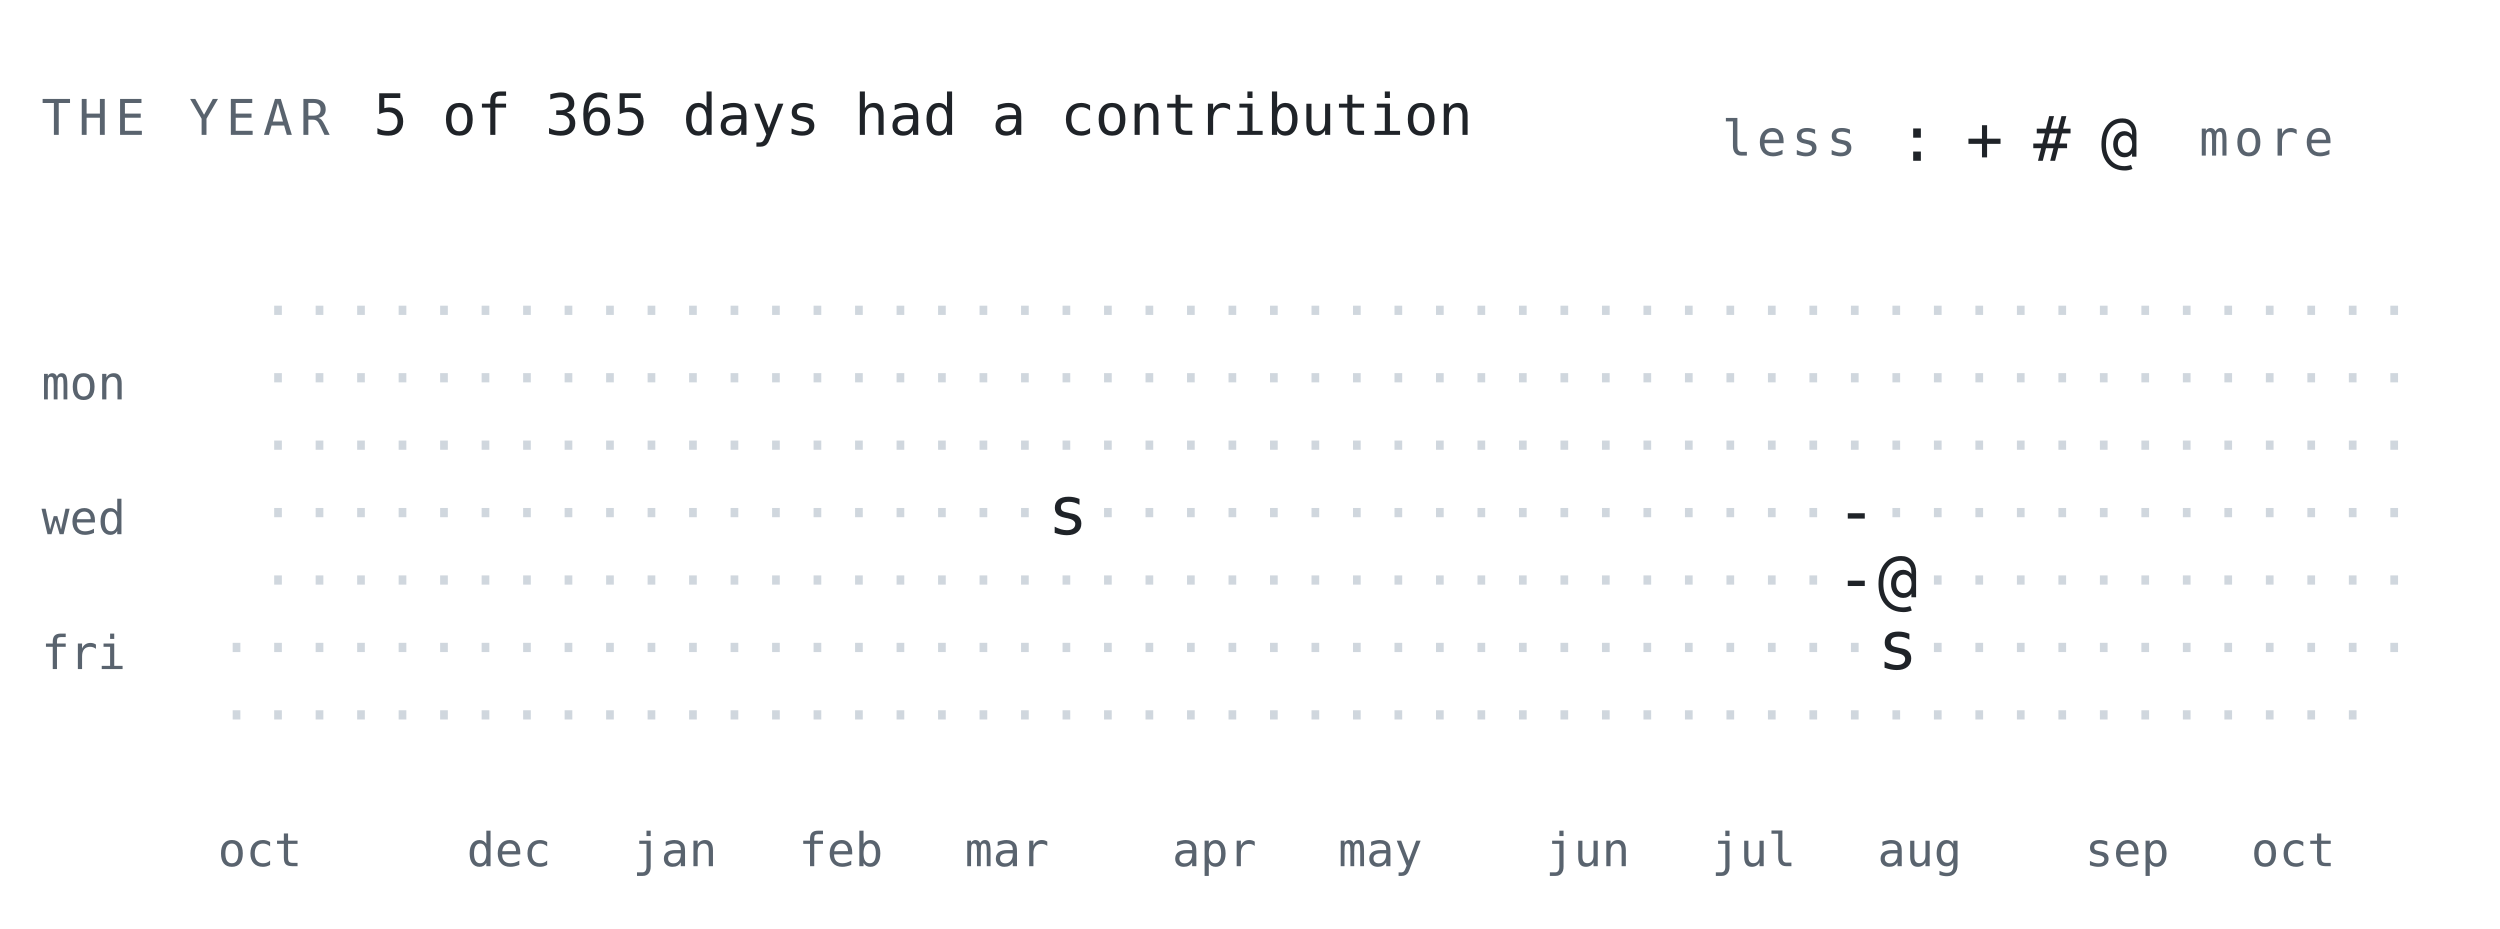
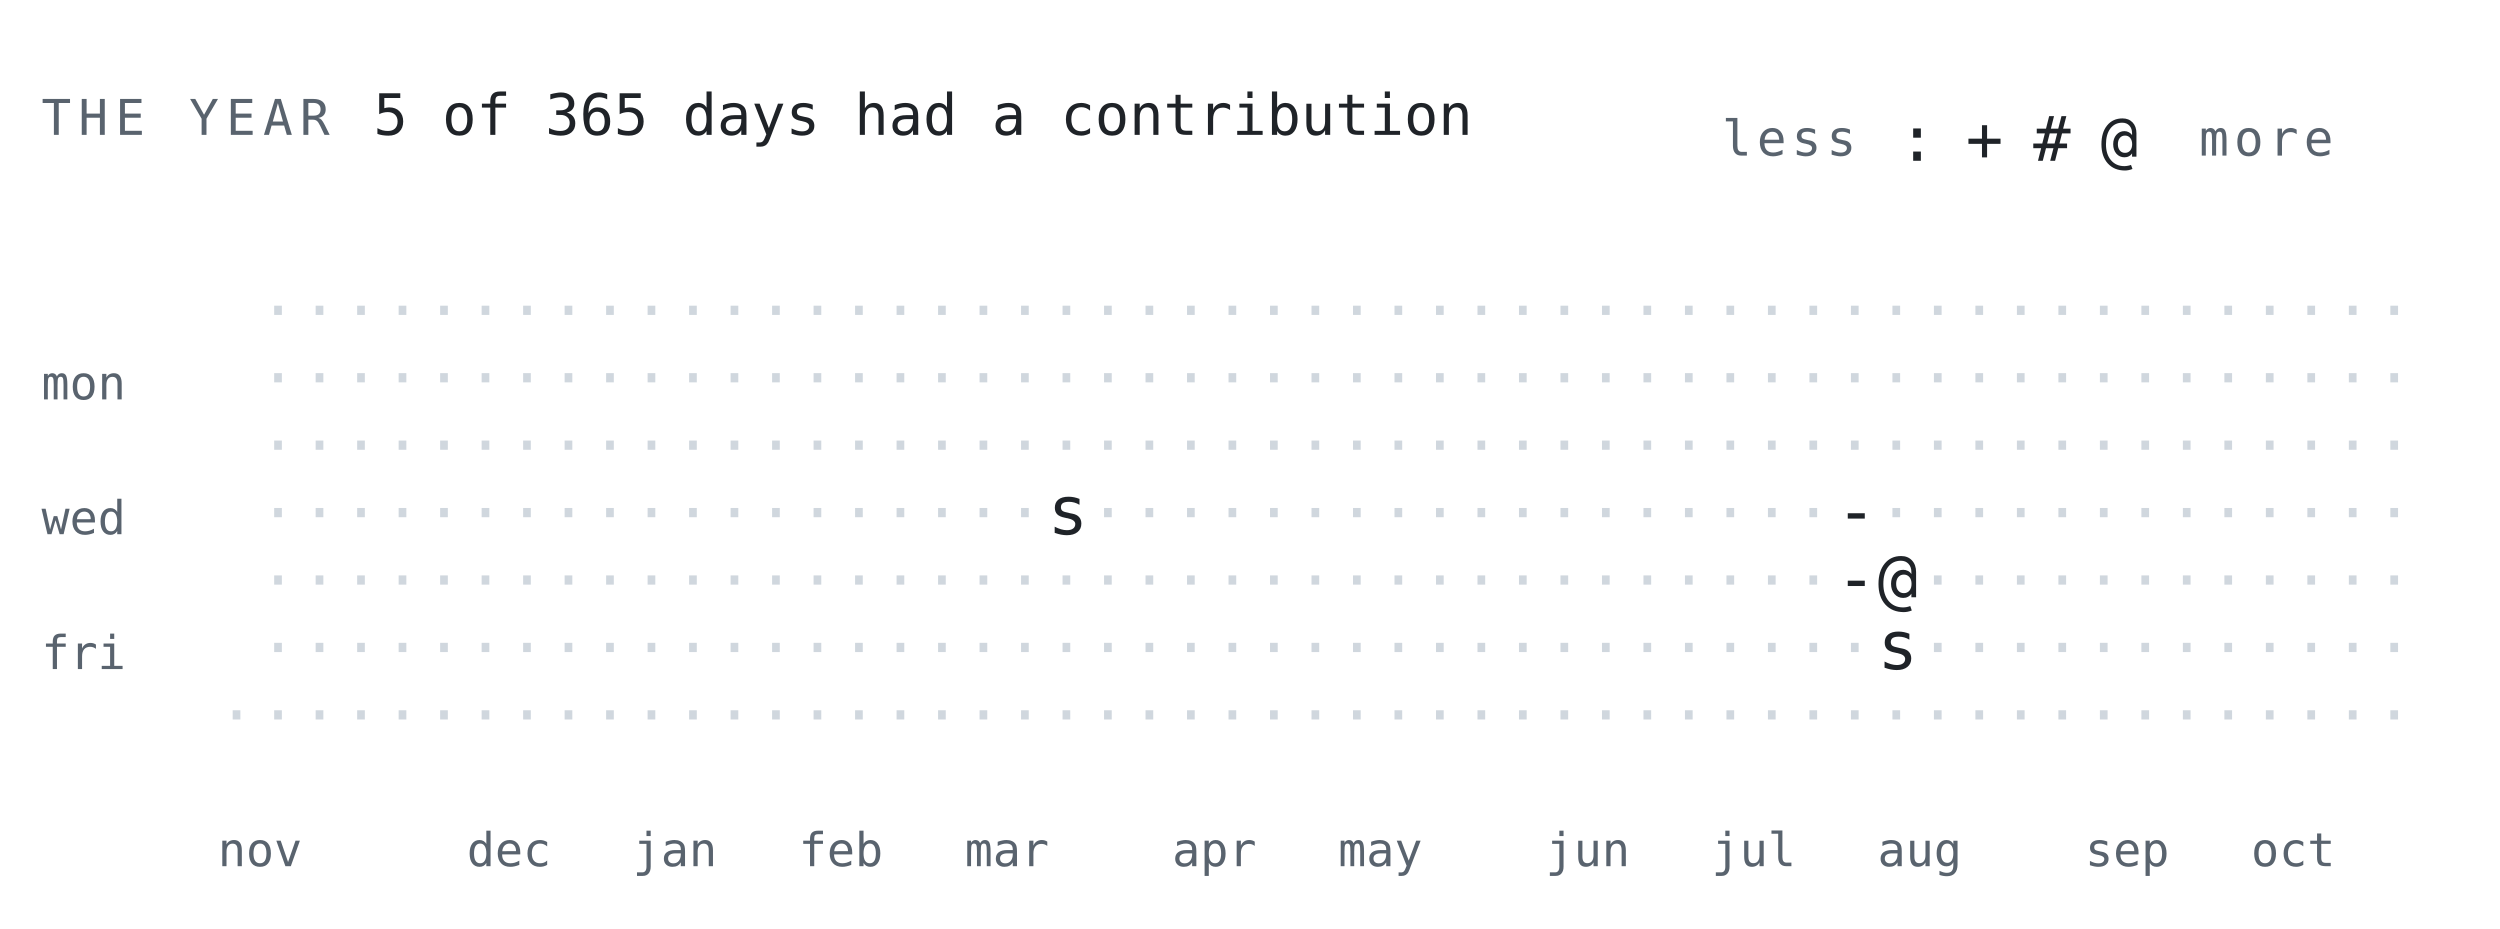
<svg xmlns="http://www.w3.org/2000/svg" viewBox="0 0 482 179" width="482" font-family="'JetBrains Mono', ui-monospace, SFMono-Regular, monospace">
  <style>
  .s{fill:#1f2328}  .m{fill:#59636e}  .t{fill:#d0d7de}
  .stk{stroke:#1f2328}  .trk{fill:#eaeef2}
  @media(prefers-color-scheme:dark){
    .s{fill:#e6edf3} .m{fill:#7d8590} .t{fill:#30363d}
    .stk{stroke:#e6edf3} .trk{fill:#21262d}
  }
</style>
  <rect fill="none" width="482" height="179" />
  <text class="m" x="8" y="26" font-size="9.5" letter-spacing="1.4">THE YEAR</text>
  <text class="s" x="72" y="26" font-size="11">5 of 365 days had a contribution</text>
  <text class="m" x="332" y="30" font-size="9.5" letter-spacing="1">less</text>
  <text class="s" x="366" y="31" font-size="12">:</text>
  <text class="s" x="379" y="31" font-size="12">+</text>
  <text class="s" x="392" y="31" font-size="12">#</text>
  <text class="s" x="405" y="31" font-size="12">@</text>
  <text class="m" x="424" y="30" font-size="9.5" letter-spacing="1">more</text>
-   <text class="t" x="42.0" y="129.0" font-size="12" xml:space="preserve">·</text>
  <text class="t" x="42.0" y="142.0" font-size="12" xml:space="preserve">·</text>
  <text class="t" x="50.0" y="64.0" font-size="12" xml:space="preserve">·</text>
  <text class="t" x="50.0" y="77.0" font-size="12" xml:space="preserve">·</text>
  <text class="t" x="50.0" y="90.0" font-size="12" xml:space="preserve">·</text>
  <text class="t" x="50.0" y="103.0" font-size="12" xml:space="preserve">·</text>
  <text class="t" x="50.0" y="116.0" font-size="12" xml:space="preserve">·</text>
  <text class="t" x="50.0" y="129.0" font-size="12" xml:space="preserve">·</text>
  <text class="t" x="50.0" y="142.0" font-size="12" xml:space="preserve">·</text>
  <text class="t" x="58.0" y="64.0" font-size="12" xml:space="preserve">·</text>
  <text class="t" x="58.0" y="77.0" font-size="12" xml:space="preserve">·</text>
  <text class="t" x="58.0" y="90.0" font-size="12" xml:space="preserve">·</text>
  <text class="t" x="58.0" y="103.0" font-size="12" xml:space="preserve">·</text>
  <text class="t" x="58.0" y="116.0" font-size="12" xml:space="preserve">·</text>
  <text class="t" x="58.0" y="129.0" font-size="12" xml:space="preserve">·</text>
  <text class="t" x="58.0" y="142.0" font-size="12" xml:space="preserve">·</text>
  <text class="t" x="66.0" y="64.0" font-size="12" xml:space="preserve">·</text>
  <text class="t" x="66.0" y="77.0" font-size="12" xml:space="preserve">·</text>
  <text class="t" x="66.0" y="90.0" font-size="12" xml:space="preserve">·</text>
  <text class="t" x="66.0" y="103.0" font-size="12" xml:space="preserve">·</text>
  <text class="t" x="66.0" y="116.0" font-size="12" xml:space="preserve">·</text>
  <text class="t" x="66.0" y="129.0" font-size="12" xml:space="preserve">·</text>
  <text class="t" x="66.0" y="142.0" font-size="12" xml:space="preserve">·</text>
  <text class="t" x="74.0" y="64.0" font-size="12" xml:space="preserve">·</text>
  <text class="t" x="74.0" y="77.0" font-size="12" xml:space="preserve">·</text>
  <text class="t" x="74.0" y="90.0" font-size="12" xml:space="preserve">·</text>
  <text class="t" x="74.0" y="103.0" font-size="12" xml:space="preserve">·</text>
  <text class="t" x="74.0" y="116.0" font-size="12" xml:space="preserve">·</text>
  <text class="t" x="74.0" y="129.0" font-size="12" xml:space="preserve">·</text>
  <text class="t" x="74.0" y="142.0" font-size="12" xml:space="preserve">·</text>
  <text class="t" x="82.0" y="64.0" font-size="12" xml:space="preserve">·</text>
  <text class="t" x="82.0" y="77.0" font-size="12" xml:space="preserve">·</text>
  <text class="t" x="82.0" y="90.0" font-size="12" xml:space="preserve">·</text>
  <text class="t" x="82.0" y="103.0" font-size="12" xml:space="preserve">·</text>
  <text class="t" x="82.0" y="116.0" font-size="12" xml:space="preserve">·</text>
  <text class="t" x="82.0" y="129.0" font-size="12" xml:space="preserve">·</text>
  <text class="t" x="82.0" y="142.0" font-size="12" xml:space="preserve">·</text>
  <text class="t" x="90.0" y="64.0" font-size="12" xml:space="preserve">·</text>
  <text class="t" x="90.0" y="77.0" font-size="12" xml:space="preserve">·</text>
  <text class="t" x="90.0" y="90.0" font-size="12" xml:space="preserve">·</text>
  <text class="t" x="90.0" y="103.0" font-size="12" xml:space="preserve">·</text>
  <text class="t" x="90.0" y="116.0" font-size="12" xml:space="preserve">·</text>
  <text class="t" x="90.0" y="129.0" font-size="12" xml:space="preserve">·</text>
  <text class="t" x="90.0" y="142.0" font-size="12" xml:space="preserve">·</text>
  <text class="t" x="98.0" y="64.0" font-size="12" xml:space="preserve">·</text>
  <text class="t" x="98.0" y="77.0" font-size="12" xml:space="preserve">·</text>
  <text class="t" x="98.0" y="90.0" font-size="12" xml:space="preserve">·</text>
  <text class="t" x="98.0" y="103.0" font-size="12" xml:space="preserve">·</text>
  <text class="t" x="98.0" y="116.0" font-size="12" xml:space="preserve">·</text>
  <text class="t" x="98.0" y="129.0" font-size="12" xml:space="preserve">·</text>
  <text class="t" x="98.0" y="142.0" font-size="12" xml:space="preserve">·</text>
  <text class="t" x="106.0" y="64.0" font-size="12" xml:space="preserve">·</text>
  <text class="t" x="106.0" y="77.0" font-size="12" xml:space="preserve">·</text>
  <text class="t" x="106.0" y="90.0" font-size="12" xml:space="preserve">·</text>
  <text class="t" x="106.0" y="103.0" font-size="12" xml:space="preserve">·</text>
  <text class="t" x="106.0" y="116.0" font-size="12" xml:space="preserve">·</text>
  <text class="t" x="106.0" y="129.0" font-size="12" xml:space="preserve">·</text>
  <text class="t" x="106.0" y="142.0" font-size="12" xml:space="preserve">·</text>
  <text class="t" x="114.0" y="64.0" font-size="12" xml:space="preserve">·</text>
  <text class="t" x="114.0" y="77.0" font-size="12" xml:space="preserve">·</text>
  <text class="t" x="114.0" y="90.0" font-size="12" xml:space="preserve">·</text>
  <text class="t" x="114.0" y="103.0" font-size="12" xml:space="preserve">·</text>
  <text class="t" x="114.0" y="116.0" font-size="12" xml:space="preserve">·</text>
  <text class="t" x="114.0" y="129.0" font-size="12" xml:space="preserve">·</text>
  <text class="t" x="114.0" y="142.0" font-size="12" xml:space="preserve">·</text>
  <text class="t" x="122.0" y="64.0" font-size="12" xml:space="preserve">·</text>
  <text class="t" x="122.0" y="77.0" font-size="12" xml:space="preserve">·</text>
  <text class="t" x="122.0" y="90.0" font-size="12" xml:space="preserve">·</text>
  <text class="t" x="122.0" y="103.0" font-size="12" xml:space="preserve">·</text>
  <text class="t" x="122.0" y="116.0" font-size="12" xml:space="preserve">·</text>
  <text class="t" x="122.0" y="129.0" font-size="12" xml:space="preserve">·</text>
  <text class="t" x="122.0" y="142.0" font-size="12" xml:space="preserve">·</text>
  <text class="t" x="130.0" y="64.0" font-size="12" xml:space="preserve">·</text>
  <text class="t" x="130.0" y="77.0" font-size="12" xml:space="preserve">·</text>
  <text class="t" x="130.0" y="90.0" font-size="12" xml:space="preserve">·</text>
  <text class="t" x="130.0" y="103.0" font-size="12" xml:space="preserve">·</text>
  <text class="t" x="130.0" y="116.0" font-size="12" xml:space="preserve">·</text>
  <text class="t" x="130.0" y="129.0" font-size="12" xml:space="preserve">·</text>
  <text class="t" x="130.0" y="142.0" font-size="12" xml:space="preserve">·</text>
  <text class="t" x="138.0" y="64.0" font-size="12" xml:space="preserve">·</text>
  <text class="t" x="138.0" y="77.0" font-size="12" xml:space="preserve">·</text>
  <text class="t" x="138.0" y="90.0" font-size="12" xml:space="preserve">·</text>
  <text class="t" x="138.0" y="103.0" font-size="12" xml:space="preserve">·</text>
  <text class="t" x="138.0" y="116.0" font-size="12" xml:space="preserve">·</text>
  <text class="t" x="138.0" y="129.0" font-size="12" xml:space="preserve">·</text>
  <text class="t" x="138.0" y="142.0" font-size="12" xml:space="preserve">·</text>
  <text class="t" x="146.0" y="64.0" font-size="12" xml:space="preserve">·</text>
  <text class="t" x="146.0" y="77.0" font-size="12" xml:space="preserve">·</text>
  <text class="t" x="146.0" y="90.0" font-size="12" xml:space="preserve">·</text>
  <text class="t" x="146.0" y="103.0" font-size="12" xml:space="preserve">·</text>
  <text class="t" x="146.0" y="116.0" font-size="12" xml:space="preserve">·</text>
  <text class="t" x="146.0" y="129.0" font-size="12" xml:space="preserve">·</text>
  <text class="t" x="146.0" y="142.0" font-size="12" xml:space="preserve">·</text>
  <text class="t" x="154.0" y="64.0" font-size="12" xml:space="preserve">·</text>
  <text class="t" x="154.0" y="77.0" font-size="12" xml:space="preserve">·</text>
  <text class="t" x="154.0" y="90.0" font-size="12" xml:space="preserve">·</text>
  <text class="t" x="154.0" y="103.0" font-size="12" xml:space="preserve">·</text>
  <text class="t" x="154.0" y="116.0" font-size="12" xml:space="preserve">·</text>
  <text class="t" x="154.0" y="129.0" font-size="12" xml:space="preserve">·</text>
  <text class="t" x="154.0" y="142.0" font-size="12" xml:space="preserve">·</text>
  <text class="t" x="162.0" y="64.0" font-size="12" xml:space="preserve">·</text>
  <text class="t" x="162.0" y="77.0" font-size="12" xml:space="preserve">·</text>
  <text class="t" x="162.0" y="90.0" font-size="12" xml:space="preserve">·</text>
  <text class="t" x="162.0" y="103.0" font-size="12" xml:space="preserve">·</text>
  <text class="t" x="162.0" y="116.0" font-size="12" xml:space="preserve">·</text>
  <text class="t" x="162.0" y="129.0" font-size="12" xml:space="preserve">·</text>
  <text class="t" x="162.0" y="142.0" font-size="12" xml:space="preserve">·</text>
  <text class="t" x="170.0" y="64.0" font-size="12" xml:space="preserve">·</text>
  <text class="t" x="170.0" y="77.0" font-size="12" xml:space="preserve">·</text>
  <text class="t" x="170.0" y="90.0" font-size="12" xml:space="preserve">·</text>
  <text class="t" x="170.0" y="103.0" font-size="12" xml:space="preserve">·</text>
  <text class="t" x="170.0" y="116.0" font-size="12" xml:space="preserve">·</text>
  <text class="t" x="170.0" y="129.0" font-size="12" xml:space="preserve">·</text>
  <text class="t" x="170.0" y="142.0" font-size="12" xml:space="preserve">·</text>
  <text class="t" x="178.0" y="64.0" font-size="12" xml:space="preserve">·</text>
  <text class="t" x="178.0" y="77.0" font-size="12" xml:space="preserve">·</text>
  <text class="t" x="178.0" y="90.0" font-size="12" xml:space="preserve">·</text>
  <text class="t" x="178.0" y="103.0" font-size="12" xml:space="preserve">·</text>
  <text class="t" x="178.0" y="116.0" font-size="12" xml:space="preserve">·</text>
  <text class="t" x="178.0" y="129.0" font-size="12" xml:space="preserve">·</text>
  <text class="t" x="178.0" y="142.0" font-size="12" xml:space="preserve">·</text>
  <text class="t" x="186.0" y="64.0" font-size="12" xml:space="preserve">·</text>
  <text class="t" x="186.0" y="77.0" font-size="12" xml:space="preserve">·</text>
  <text class="t" x="186.0" y="90.0" font-size="12" xml:space="preserve">·</text>
  <text class="t" x="186.0" y="103.0" font-size="12" xml:space="preserve">·</text>
  <text class="t" x="186.0" y="116.0" font-size="12" xml:space="preserve">·</text>
  <text class="t" x="186.0" y="129.0" font-size="12" xml:space="preserve">·</text>
  <text class="t" x="186.0" y="142.0" font-size="12" xml:space="preserve">·</text>
  <text class="t" x="194.0" y="64.0" font-size="12" xml:space="preserve">·</text>
  <text class="t" x="194.0" y="77.0" font-size="12" xml:space="preserve">·</text>
  <text class="t" x="194.0" y="90.0" font-size="12" xml:space="preserve">·</text>
  <text class="t" x="194.0" y="103.0" font-size="12" xml:space="preserve">·</text>
  <text class="t" x="194.0" y="116.0" font-size="12" xml:space="preserve">·</text>
  <text class="t" x="194.0" y="129.0" font-size="12" xml:space="preserve">·</text>
  <text class="t" x="194.0" y="142.0" font-size="12" xml:space="preserve">·</text>
  <text class="t" x="202.0" y="64.0" font-size="12" xml:space="preserve">·</text>
  <text class="t" x="202.0" y="77.0" font-size="12" xml:space="preserve">·</text>
  <text class="t" x="202.0" y="90.0" font-size="12" xml:space="preserve">·</text>
  <text class="s" x="202.0" y="103.0" font-size="12.9" xml:space="preserve">s</text>
  <text class="t" x="202.0" y="116.0" font-size="12" xml:space="preserve">·</text>
  <text class="t" x="202.0" y="129.0" font-size="12" xml:space="preserve">·</text>
  <text class="t" x="202.0" y="142.0" font-size="12" xml:space="preserve">·</text>
  <text class="t" x="210.0" y="64.0" font-size="12" xml:space="preserve">·</text>
  <text class="t" x="210.0" y="77.0" font-size="12" xml:space="preserve">·</text>
  <text class="t" x="210.0" y="90.0" font-size="12" xml:space="preserve">·</text>
  <text class="t" x="210.0" y="103.0" font-size="12" xml:space="preserve">·</text>
  <text class="t" x="210.0" y="116.0" font-size="12" xml:space="preserve">·</text>
  <text class="t" x="210.0" y="129.0" font-size="12" xml:space="preserve">·</text>
  <text class="t" x="210.0" y="142.0" font-size="12" xml:space="preserve">·</text>
  <text class="t" x="218.0" y="64.0" font-size="12" xml:space="preserve">·</text>
  <text class="t" x="218.0" y="77.0" font-size="12" xml:space="preserve">·</text>
  <text class="t" x="218.0" y="90.0" font-size="12" xml:space="preserve">·</text>
  <text class="t" x="218.0" y="103.0" font-size="12" xml:space="preserve">·</text>
  <text class="t" x="218.0" y="116.0" font-size="12" xml:space="preserve">·</text>
  <text class="t" x="218.0" y="129.0" font-size="12" xml:space="preserve">·</text>
  <text class="t" x="218.0" y="142.0" font-size="12" xml:space="preserve">·</text>
  <text class="t" x="226.0" y="64.0" font-size="12" xml:space="preserve">·</text>
  <text class="t" x="226.0" y="77.0" font-size="12" xml:space="preserve">·</text>
  <text class="t" x="226.0" y="90.0" font-size="12" xml:space="preserve">·</text>
  <text class="t" x="226.0" y="103.0" font-size="12" xml:space="preserve">·</text>
  <text class="t" x="226.0" y="116.0" font-size="12" xml:space="preserve">·</text>
  <text class="t" x="226.0" y="129.0" font-size="12" xml:space="preserve">·</text>
  <text class="t" x="226.0" y="142.0" font-size="12" xml:space="preserve">·</text>
  <text class="t" x="234.0" y="64.0" font-size="12" xml:space="preserve">·</text>
  <text class="t" x="234.0" y="77.0" font-size="12" xml:space="preserve">·</text>
  <text class="t" x="234.0" y="90.0" font-size="12" xml:space="preserve">·</text>
  <text class="t" x="234.0" y="103.0" font-size="12" xml:space="preserve">·</text>
  <text class="t" x="234.0" y="116.0" font-size="12" xml:space="preserve">·</text>
  <text class="t" x="234.0" y="129.0" font-size="12" xml:space="preserve">·</text>
  <text class="t" x="234.0" y="142.0" font-size="12" xml:space="preserve">·</text>
  <text class="t" x="242.0" y="64.0" font-size="12" xml:space="preserve">·</text>
  <text class="t" x="242.0" y="77.0" font-size="12" xml:space="preserve">·</text>
  <text class="t" x="242.0" y="90.0" font-size="12" xml:space="preserve">·</text>
  <text class="t" x="242.0" y="103.0" font-size="12" xml:space="preserve">·</text>
  <text class="t" x="242.0" y="116.0" font-size="12" xml:space="preserve">·</text>
  <text class="t" x="242.0" y="129.0" font-size="12" xml:space="preserve">·</text>
  <text class="t" x="242.0" y="142.0" font-size="12" xml:space="preserve">·</text>
  <text class="t" x="250.0" y="64.0" font-size="12" xml:space="preserve">·</text>
  <text class="t" x="250.0" y="77.0" font-size="12" xml:space="preserve">·</text>
  <text class="t" x="250.0" y="90.0" font-size="12" xml:space="preserve">·</text>
  <text class="t" x="250.0" y="103.0" font-size="12" xml:space="preserve">·</text>
  <text class="t" x="250.0" y="116.0" font-size="12" xml:space="preserve">·</text>
  <text class="t" x="250.0" y="129.0" font-size="12" xml:space="preserve">·</text>
  <text class="t" x="250.0" y="142.0" font-size="12" xml:space="preserve">·</text>
  <text class="t" x="258.0" y="64.0" font-size="12" xml:space="preserve">·</text>
  <text class="t" x="258.0" y="77.0" font-size="12" xml:space="preserve">·</text>
  <text class="t" x="258.0" y="90.0" font-size="12" xml:space="preserve">·</text>
  <text class="t" x="258.0" y="103.0" font-size="12" xml:space="preserve">·</text>
  <text class="t" x="258.0" y="116.0" font-size="12" xml:space="preserve">·</text>
  <text class="t" x="258.0" y="129.0" font-size="12" xml:space="preserve">·</text>
  <text class="t" x="258.0" y="142.0" font-size="12" xml:space="preserve">·</text>
  <text class="t" x="266.0" y="64.0" font-size="12" xml:space="preserve">·</text>
  <text class="t" x="266.0" y="77.0" font-size="12" xml:space="preserve">·</text>
  <text class="t" x="266.0" y="90.0" font-size="12" xml:space="preserve">·</text>
  <text class="t" x="266.0" y="103.0" font-size="12" xml:space="preserve">·</text>
  <text class="t" x="266.0" y="116.0" font-size="12" xml:space="preserve">·</text>
  <text class="t" x="266.0" y="129.0" font-size="12" xml:space="preserve">·</text>
  <text class="t" x="266.0" y="142.0" font-size="12" xml:space="preserve">·</text>
  <text class="t" x="274.0" y="64.0" font-size="12" xml:space="preserve">·</text>
  <text class="t" x="274.0" y="77.0" font-size="12" xml:space="preserve">·</text>
  <text class="t" x="274.0" y="90.0" font-size="12" xml:space="preserve">·</text>
  <text class="t" x="274.0" y="103.0" font-size="12" xml:space="preserve">·</text>
  <text class="t" x="274.0" y="116.0" font-size="12" xml:space="preserve">·</text>
  <text class="t" x="274.0" y="129.0" font-size="12" xml:space="preserve">·</text>
  <text class="t" x="274.0" y="142.0" font-size="12" xml:space="preserve">·</text>
  <text class="t" x="282.0" y="64.0" font-size="12" xml:space="preserve">·</text>
  <text class="t" x="282.0" y="77.0" font-size="12" xml:space="preserve">·</text>
  <text class="t" x="282.0" y="90.0" font-size="12" xml:space="preserve">·</text>
  <text class="t" x="282.0" y="103.0" font-size="12" xml:space="preserve">·</text>
  <text class="t" x="282.0" y="116.0" font-size="12" xml:space="preserve">·</text>
  <text class="t" x="282.0" y="129.0" font-size="12" xml:space="preserve">·</text>
  <text class="t" x="282.0" y="142.0" font-size="12" xml:space="preserve">·</text>
  <text class="t" x="290.0" y="64.0" font-size="12" xml:space="preserve">·</text>
  <text class="t" x="290.0" y="77.0" font-size="12" xml:space="preserve">·</text>
  <text class="t" x="290.0" y="90.0" font-size="12" xml:space="preserve">·</text>
  <text class="t" x="290.0" y="103.0" font-size="12" xml:space="preserve">·</text>
  <text class="t" x="290.0" y="116.0" font-size="12" xml:space="preserve">·</text>
  <text class="t" x="290.0" y="129.0" font-size="12" xml:space="preserve">·</text>
  <text class="t" x="290.0" y="142.0" font-size="12" xml:space="preserve">·</text>
  <text class="t" x="298.0" y="64.0" font-size="12" xml:space="preserve">·</text>
  <text class="t" x="298.0" y="77.0" font-size="12" xml:space="preserve">·</text>
  <text class="t" x="298.0" y="90.0" font-size="12" xml:space="preserve">·</text>
  <text class="t" x="298.0" y="103.0" font-size="12" xml:space="preserve">·</text>
  <text class="t" x="298.0" y="116.0" font-size="12" xml:space="preserve">·</text>
  <text class="t" x="298.0" y="129.0" font-size="12" xml:space="preserve">·</text>
  <text class="t" x="298.0" y="142.0" font-size="12" xml:space="preserve">·</text>
  <text class="t" x="306.0" y="64.0" font-size="12" xml:space="preserve">·</text>
  <text class="t" x="306.0" y="77.0" font-size="12" xml:space="preserve">·</text>
  <text class="t" x="306.0" y="90.0" font-size="12" xml:space="preserve">·</text>
  <text class="t" x="306.0" y="103.0" font-size="12" xml:space="preserve">·</text>
  <text class="t" x="306.0" y="116.0" font-size="12" xml:space="preserve">·</text>
  <text class="t" x="306.0" y="129.0" font-size="12" xml:space="preserve">·</text>
  <text class="t" x="306.0" y="142.0" font-size="12" xml:space="preserve">·</text>
  <text class="t" x="314.0" y="64.0" font-size="12" xml:space="preserve">·</text>
  <text class="t" x="314.0" y="77.0" font-size="12" xml:space="preserve">·</text>
  <text class="t" x="314.0" y="90.0" font-size="12" xml:space="preserve">·</text>
  <text class="t" x="314.0" y="103.0" font-size="12" xml:space="preserve">·</text>
  <text class="t" x="314.0" y="116.0" font-size="12" xml:space="preserve">·</text>
  <text class="t" x="314.0" y="129.0" font-size="12" xml:space="preserve">·</text>
  <text class="t" x="314.0" y="142.0" font-size="12" xml:space="preserve">·</text>
  <text class="t" x="322.0" y="64.0" font-size="12" xml:space="preserve">·</text>
  <text class="t" x="322.0" y="77.0" font-size="12" xml:space="preserve">·</text>
  <text class="t" x="322.0" y="90.0" font-size="12" xml:space="preserve">·</text>
  <text class="t" x="322.0" y="103.0" font-size="12" xml:space="preserve">·</text>
  <text class="t" x="322.0" y="116.0" font-size="12" xml:space="preserve">·</text>
  <text class="t" x="322.0" y="129.0" font-size="12" xml:space="preserve">·</text>
  <text class="t" x="322.0" y="142.0" font-size="12" xml:space="preserve">·</text>
  <text class="t" x="330.0" y="64.0" font-size="12" xml:space="preserve">·</text>
  <text class="t" x="330.0" y="77.0" font-size="12" xml:space="preserve">·</text>
  <text class="t" x="330.0" y="90.0" font-size="12" xml:space="preserve">·</text>
  <text class="t" x="330.0" y="103.0" font-size="12" xml:space="preserve">·</text>
  <text class="t" x="330.0" y="116.0" font-size="12" xml:space="preserve">·</text>
  <text class="t" x="330.0" y="129.0" font-size="12" xml:space="preserve">·</text>
  <text class="t" x="330.0" y="142.0" font-size="12" xml:space="preserve">·</text>
  <text class="t" x="338.0" y="64.0" font-size="12" xml:space="preserve">·</text>
  <text class="t" x="338.0" y="77.0" font-size="12" xml:space="preserve">·</text>
  <text class="t" x="338.0" y="90.0" font-size="12" xml:space="preserve">·</text>
  <text class="t" x="338.0" y="103.0" font-size="12" xml:space="preserve">·</text>
  <text class="t" x="338.0" y="116.0" font-size="12" xml:space="preserve">·</text>
  <text class="t" x="338.0" y="129.0" font-size="12" xml:space="preserve">·</text>
  <text class="t" x="338.0" y="142.0" font-size="12" xml:space="preserve">·</text>
  <text class="t" x="346.0" y="64.0" font-size="12" xml:space="preserve">·</text>
  <text class="t" x="346.0" y="77.0" font-size="12" xml:space="preserve">·</text>
  <text class="t" x="346.0" y="90.0" font-size="12" xml:space="preserve">·</text>
  <text class="t" x="346.0" y="103.0" font-size="12" xml:space="preserve">·</text>
  <text class="t" x="346.0" y="116.0" font-size="12" xml:space="preserve">·</text>
  <text class="t" x="346.0" y="129.0" font-size="12" xml:space="preserve">·</text>
  <text class="t" x="346.0" y="142.0" font-size="12" xml:space="preserve">·</text>
  <text class="t" x="354.0" y="64.0" font-size="12" xml:space="preserve">·</text>
  <text class="t" x="354.0" y="77.0" font-size="12" xml:space="preserve">·</text>
  <text class="t" x="354.0" y="90.0" font-size="12" xml:space="preserve">·</text>
  <text class="s" x="354.0" y="103.0" font-size="12.9" xml:space="preserve">-</text>
  <text class="s" x="354.0" y="116.0" font-size="12.9" xml:space="preserve">-</text>
  <text class="t" x="354.0" y="129.0" font-size="12" xml:space="preserve">·</text>
  <text class="t" x="354.0" y="142.0" font-size="12" xml:space="preserve">·</text>
  <text class="t" x="362.0" y="64.0" font-size="12" xml:space="preserve">·</text>
  <text class="t" x="362.0" y="77.0" font-size="12" xml:space="preserve">·</text>
  <text class="t" x="362.0" y="90.0" font-size="12" xml:space="preserve">·</text>
  <text class="t" x="362.0" y="103.0" font-size="12" xml:space="preserve">·</text>
  <text class="s" x="362.0" y="116.0" font-size="12.9" xml:space="preserve">@</text>
  <text class="s" x="362.0" y="129.0" font-size="12.9" xml:space="preserve">s</text>
  <text class="t" x="362.0" y="142.0" font-size="12" xml:space="preserve">·</text>
  <text class="t" x="370.0" y="64.0" font-size="12" xml:space="preserve">·</text>
  <text class="t" x="370.0" y="77.0" font-size="12" xml:space="preserve">·</text>
  <text class="t" x="370.0" y="90.0" font-size="12" xml:space="preserve">·</text>
  <text class="t" x="370.0" y="103.0" font-size="12" xml:space="preserve">·</text>
  <text class="t" x="370.0" y="116.0" font-size="12" xml:space="preserve">·</text>
  <text class="t" x="370.0" y="129.0" font-size="12" xml:space="preserve">·</text>
  <text class="t" x="370.0" y="142.0" font-size="12" xml:space="preserve">·</text>
  <text class="t" x="378.0" y="64.0" font-size="12" xml:space="preserve">·</text>
  <text class="t" x="378.0" y="77.0" font-size="12" xml:space="preserve">·</text>
  <text class="t" x="378.0" y="90.0" font-size="12" xml:space="preserve">·</text>
  <text class="t" x="378.0" y="103.0" font-size="12" xml:space="preserve">·</text>
  <text class="t" x="378.0" y="116.0" font-size="12" xml:space="preserve">·</text>
  <text class="t" x="378.0" y="129.0" font-size="12" xml:space="preserve">·</text>
  <text class="t" x="378.0" y="142.0" font-size="12" xml:space="preserve">·</text>
  <text class="t" x="386.0" y="64.0" font-size="12" xml:space="preserve">·</text>
  <text class="t" x="386.0" y="77.0" font-size="12" xml:space="preserve">·</text>
  <text class="t" x="386.0" y="90.0" font-size="12" xml:space="preserve">·</text>
  <text class="t" x="386.0" y="103.0" font-size="12" xml:space="preserve">·</text>
  <text class="t" x="386.0" y="116.0" font-size="12" xml:space="preserve">·</text>
  <text class="t" x="386.0" y="129.0" font-size="12" xml:space="preserve">·</text>
  <text class="t" x="386.0" y="142.0" font-size="12" xml:space="preserve">·</text>
  <text class="t" x="394.0" y="64.0" font-size="12" xml:space="preserve">·</text>
  <text class="t" x="394.0" y="77.0" font-size="12" xml:space="preserve">·</text>
  <text class="t" x="394.0" y="90.0" font-size="12" xml:space="preserve">·</text>
  <text class="t" x="394.0" y="103.0" font-size="12" xml:space="preserve">·</text>
  <text class="t" x="394.0" y="116.0" font-size="12" xml:space="preserve">·</text>
  <text class="t" x="394.0" y="129.0" font-size="12" xml:space="preserve">·</text>
  <text class="t" x="394.0" y="142.0" font-size="12" xml:space="preserve">·</text>
  <text class="t" x="402.0" y="64.0" font-size="12" xml:space="preserve">·</text>
  <text class="t" x="402.0" y="77.0" font-size="12" xml:space="preserve">·</text>
  <text class="t" x="402.0" y="90.0" font-size="12" xml:space="preserve">·</text>
  <text class="t" x="402.0" y="103.0" font-size="12" xml:space="preserve">·</text>
  <text class="t" x="402.0" y="116.0" font-size="12" xml:space="preserve">·</text>
  <text class="t" x="402.0" y="129.0" font-size="12" xml:space="preserve">·</text>
  <text class="t" x="402.0" y="142.0" font-size="12" xml:space="preserve">·</text>
  <text class="t" x="410.0" y="64.0" font-size="12" xml:space="preserve">·</text>
  <text class="t" x="410.0" y="77.0" font-size="12" xml:space="preserve">·</text>
  <text class="t" x="410.0" y="90.0" font-size="12" xml:space="preserve">·</text>
  <text class="t" x="410.0" y="103.0" font-size="12" xml:space="preserve">·</text>
  <text class="t" x="410.0" y="116.0" font-size="12" xml:space="preserve">·</text>
  <text class="t" x="410.0" y="129.0" font-size="12" xml:space="preserve">·</text>
  <text class="t" x="410.0" y="142.0" font-size="12" xml:space="preserve">·</text>
  <text class="t" x="418.0" y="64.0" font-size="12" xml:space="preserve">·</text>
  <text class="t" x="418.0" y="77.0" font-size="12" xml:space="preserve">·</text>
  <text class="t" x="418.0" y="90.0" font-size="12" xml:space="preserve">·</text>
  <text class="t" x="418.0" y="103.0" font-size="12" xml:space="preserve">·</text>
  <text class="t" x="418.0" y="116.0" font-size="12" xml:space="preserve">·</text>
  <text class="t" x="418.0" y="129.0" font-size="12" xml:space="preserve">·</text>
  <text class="t" x="418.0" y="142.0" font-size="12" xml:space="preserve">·</text>
  <text class="t" x="426.0" y="64.0" font-size="12" xml:space="preserve">·</text>
  <text class="t" x="426.0" y="77.0" font-size="12" xml:space="preserve">·</text>
  <text class="t" x="426.0" y="90.0" font-size="12" xml:space="preserve">·</text>
  <text class="t" x="426.0" y="103.0" font-size="12" xml:space="preserve">·</text>
  <text class="t" x="426.0" y="116.0" font-size="12" xml:space="preserve">·</text>
  <text class="t" x="426.0" y="129.0" font-size="12" xml:space="preserve">·</text>
  <text class="t" x="426.0" y="142.0" font-size="12" xml:space="preserve">·</text>
  <text class="t" x="434.0" y="64.0" font-size="12" xml:space="preserve">·</text>
  <text class="t" x="434.0" y="77.0" font-size="12" xml:space="preserve">·</text>
  <text class="t" x="434.0" y="90.0" font-size="12" xml:space="preserve">·</text>
  <text class="t" x="434.0" y="103.0" font-size="12" xml:space="preserve">·</text>
  <text class="t" x="434.0" y="116.0" font-size="12" xml:space="preserve">·</text>
  <text class="t" x="434.0" y="129.0" font-size="12" xml:space="preserve">·</text>
  <text class="t" x="434.0" y="142.0" font-size="12" xml:space="preserve">·</text>
  <text class="t" x="442.0" y="64.0" font-size="12" xml:space="preserve">·</text>
  <text class="t" x="442.0" y="77.0" font-size="12" xml:space="preserve">·</text>
  <text class="t" x="442.0" y="90.0" font-size="12" xml:space="preserve">·</text>
  <text class="t" x="442.0" y="103.0" font-size="12" xml:space="preserve">·</text>
  <text class="t" x="442.0" y="116.0" font-size="12" xml:space="preserve">·</text>
  <text class="t" x="442.0" y="129.0" font-size="12" xml:space="preserve">·</text>
  <text class="t" x="442.0" y="142.0" font-size="12" xml:space="preserve">·</text>
  <text class="t" x="450.0" y="64.0" font-size="12" xml:space="preserve">·</text>
  <text class="t" x="450.0" y="77.0" font-size="12" xml:space="preserve">·</text>
  <text class="t" x="450.0" y="90.0" font-size="12" xml:space="preserve">·</text>
  <text class="t" x="450.0" y="103.0" font-size="12" xml:space="preserve">·</text>
  <text class="t" x="450.0" y="116.0" font-size="12" xml:space="preserve">·</text>
  <text class="t" x="450.0" y="129.0" font-size="12" xml:space="preserve">·</text>
  <text class="t" x="450.0" y="142.0" font-size="12" xml:space="preserve">·</text>
  <text class="t" x="458.0" y="64.0" font-size="12" xml:space="preserve">·</text>
  <text class="t" x="458.0" y="77.0" font-size="12" xml:space="preserve">·</text>
  <text class="t" x="458.0" y="90.0" font-size="12" xml:space="preserve">·</text>
  <text class="t" x="458.0" y="103.0" font-size="12" xml:space="preserve">·</text>
  <text class="t" x="458.0" y="116.0" font-size="12" xml:space="preserve">·</text>
  <text class="t" x="458.0" y="129.0" font-size="12" xml:space="preserve">·</text>
+   <text class="t" x="458.0" y="142.0" font-size="12" xml:space="preserve">·</text>
  <text class="m" x="8" y="77.0" font-size="9">mon</text>
  <text class="m" x="8" y="103.0" font-size="9">wed</text>
  <text class="m" x="8" y="129.0" font-size="9">fri</text>
-   <text class="m" x="42.0" y="167.0" font-size="9">oct</text>
+   <text class="m" x="42.0" y="167.0" font-size="9">nov</text>
  <text class="m" x="90.0" y="167.0" font-size="9">dec</text>
  <text class="m" x="122.0" y="167.0" font-size="9">jan</text>
  <text class="m" x="154.0" y="167.0" font-size="9">feb</text>
  <text class="m" x="186.0" y="167.0" font-size="9">mar</text>
  <text class="m" x="226.0" y="167.0" font-size="9">apr</text>
  <text class="m" x="258.0" y="167.0" font-size="9">may</text>
  <text class="m" x="298.0" y="167.0" font-size="9">jun</text>
  <text class="m" x="330.0" y="167.0" font-size="9">jul</text>
  <text class="m" x="362.0" y="167.0" font-size="9">aug</text>
  <text class="m" x="402.0" y="167.0" font-size="9">sep</text>
  <text class="m" x="434.0" y="167.0" font-size="9">oct</text>
</svg>
